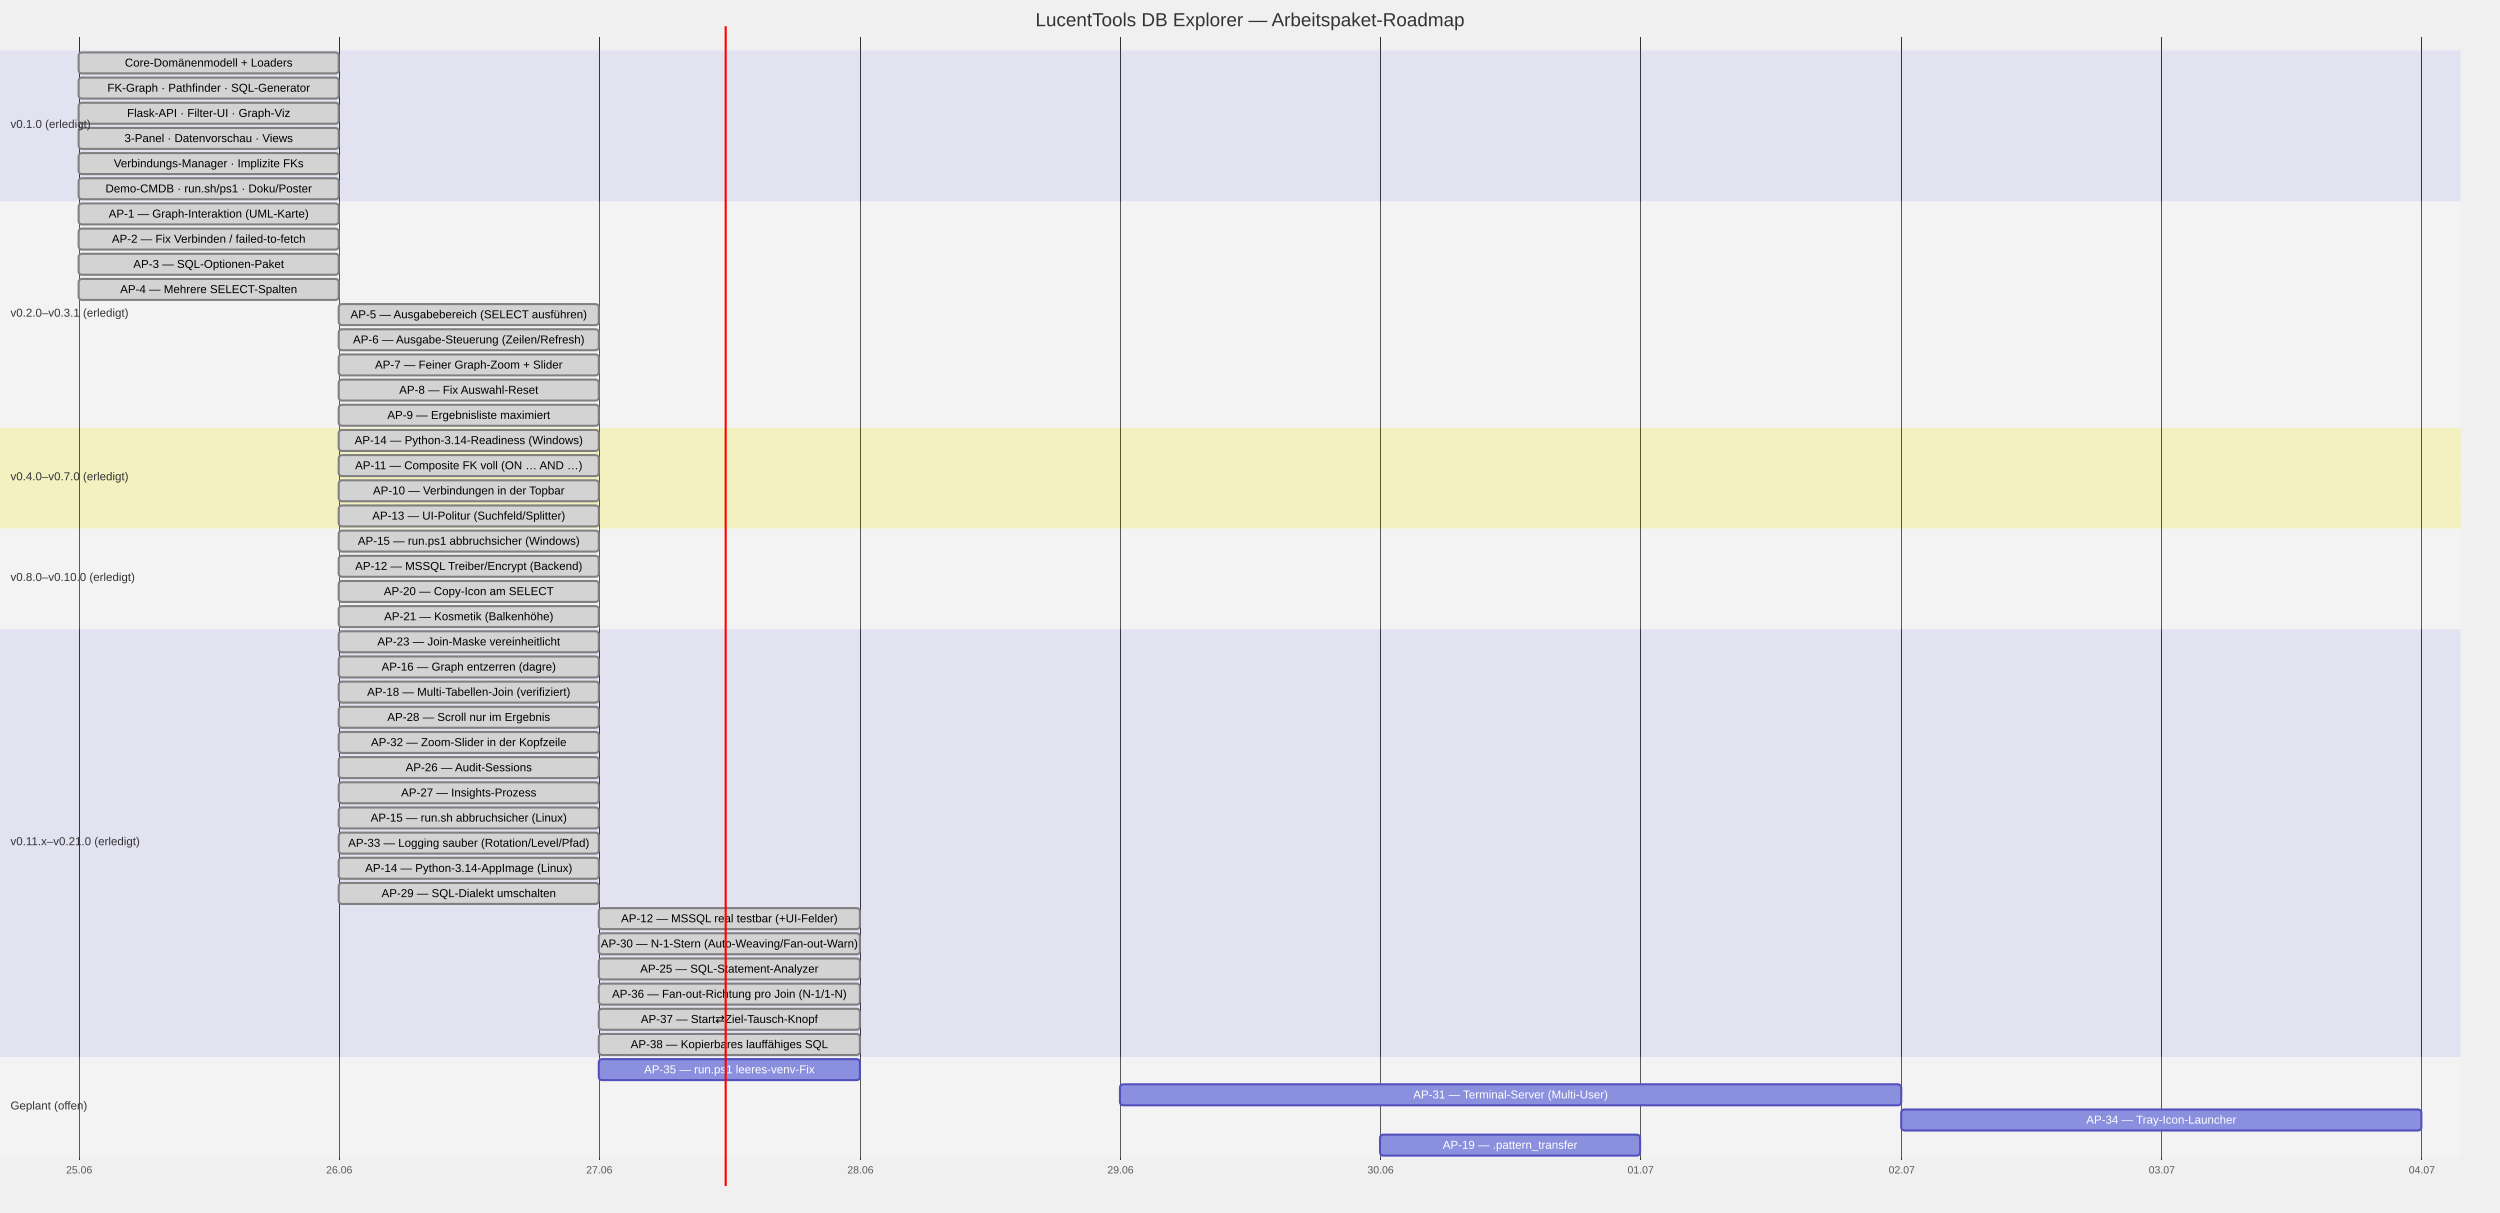
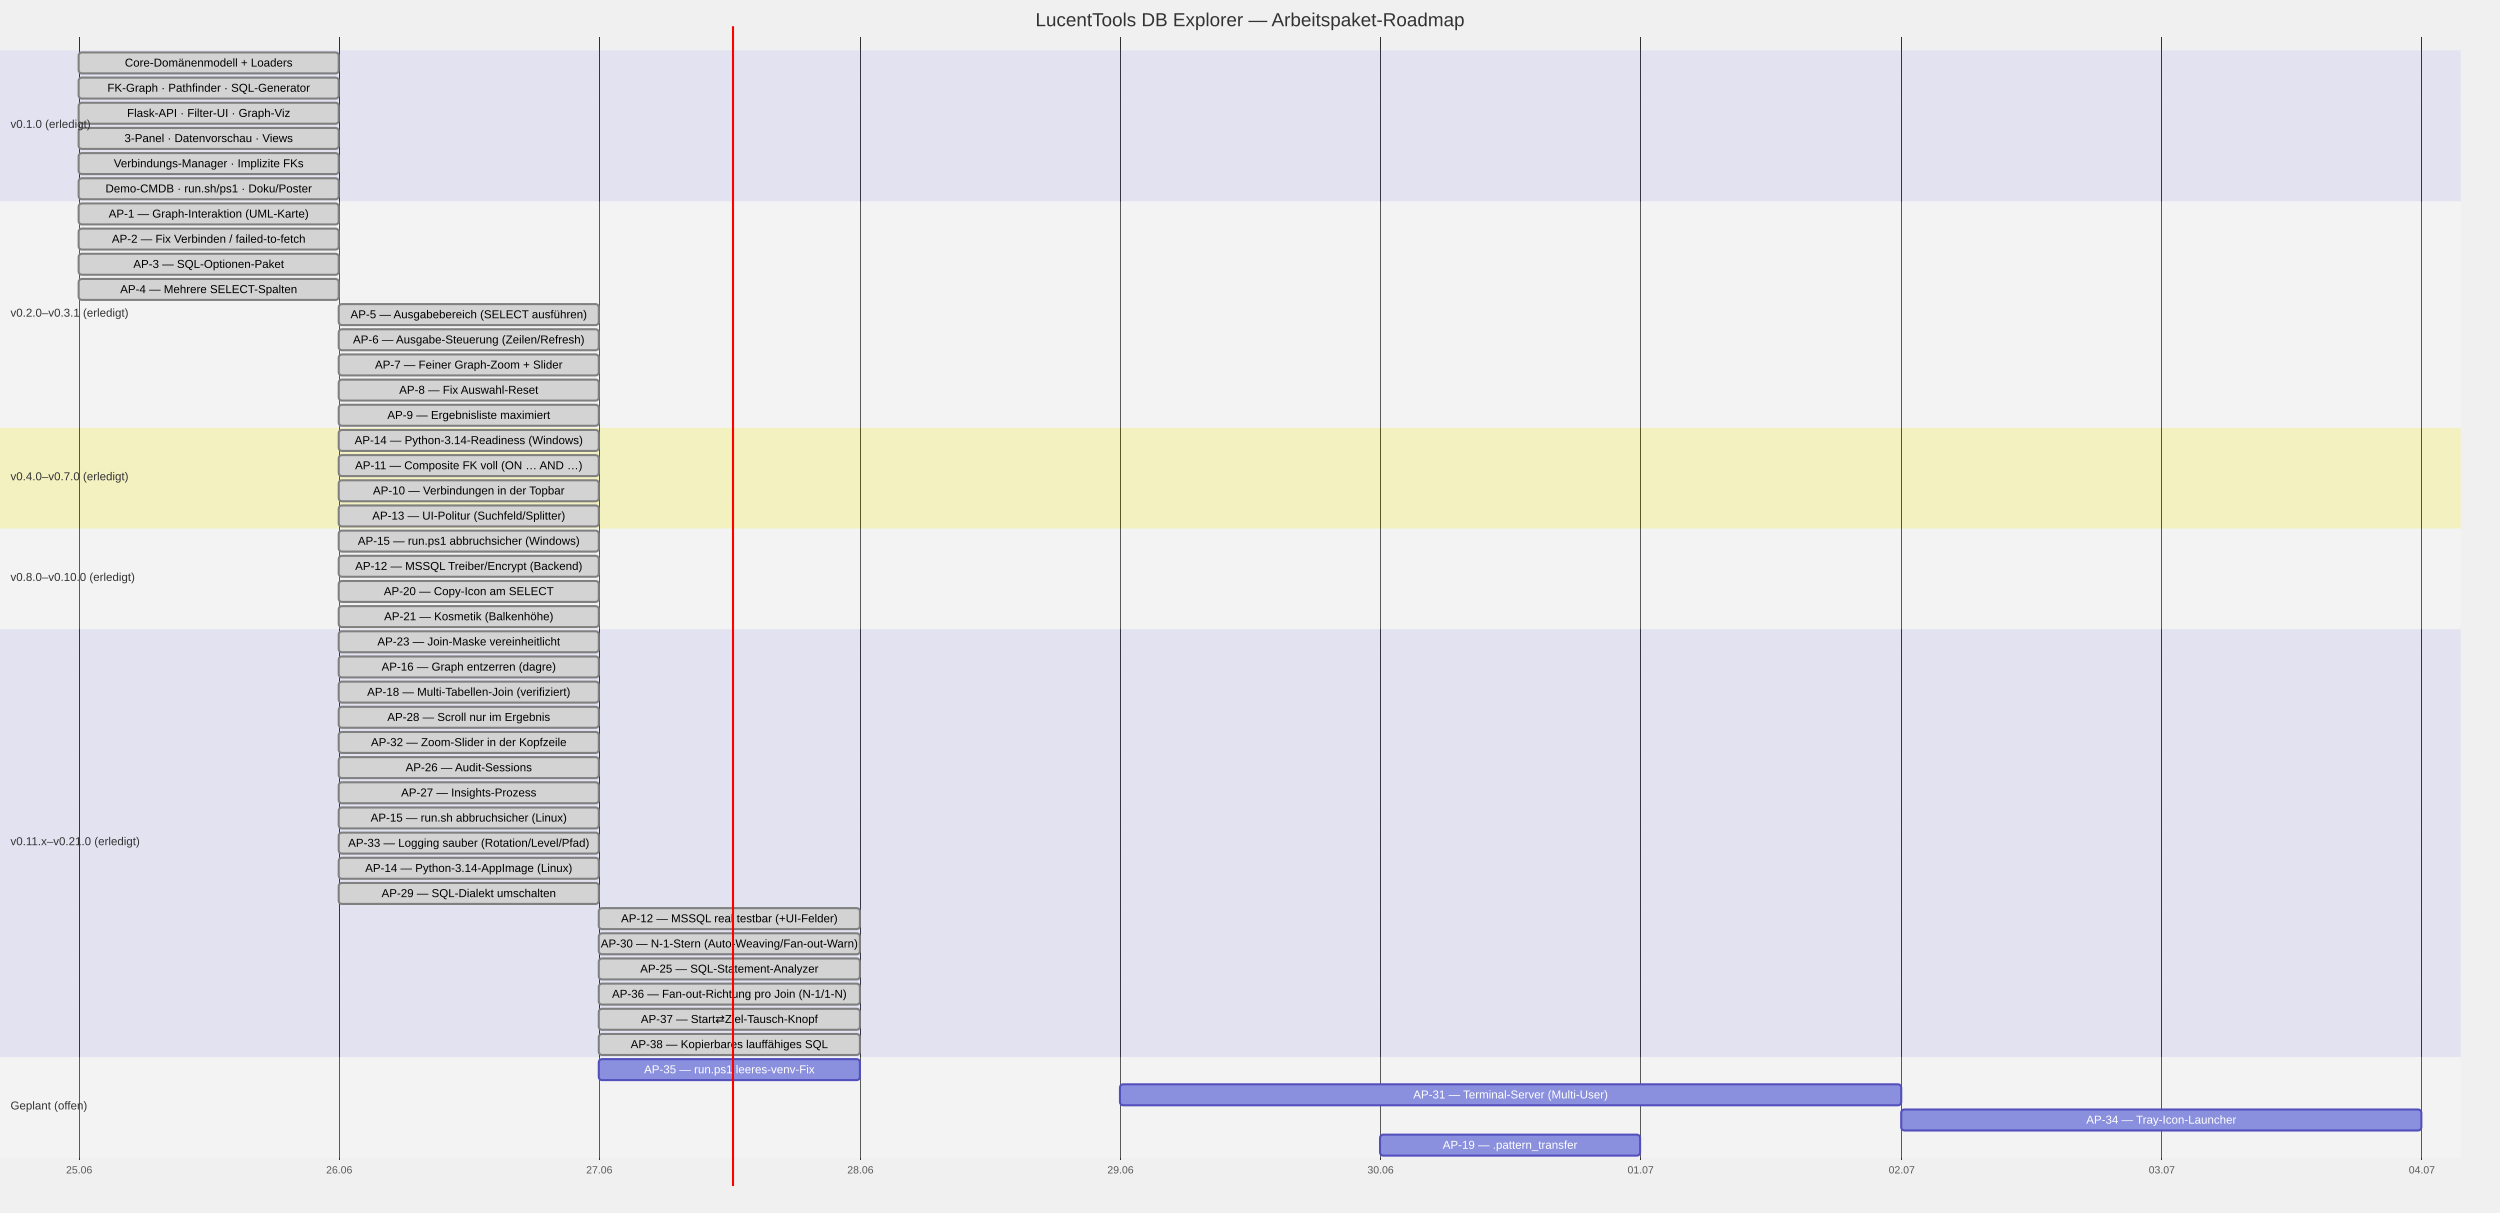
<svg xmlns="http://www.w3.org/2000/svg" id="my-svg" width="2384" viewBox="0 0 2384 1156" style="max-width: 2384px; background-color: transparent;" role="graphics-document document" aria-roledescription="gantt">
  <style>#my-svg{font-family:"trebuchet ms",verdana,arial,sans-serif;font-size:16px;fill:#333;}@keyframes edge-animation-frame{from{stroke-dashoffset:0;}}@keyframes dash{to{stroke-dashoffset:0;}}#my-svg .edge-animation-slow{stroke-dasharray:9,5!important;stroke-dashoffset:900;animation:dash 50s linear infinite;stroke-linecap:round;}#my-svg .edge-animation-fast{stroke-dasharray:9,5!important;stroke-dashoffset:900;animation:dash 20s linear infinite;stroke-linecap:round;}#my-svg .error-icon{fill:#552222;}#my-svg .error-text{fill:#552222;stroke:#552222;}#my-svg .edge-thickness-normal{stroke-width:1px;}#my-svg .edge-thickness-thick{stroke-width:3.5px;}#my-svg .edge-pattern-solid{stroke-dasharray:0;}#my-svg .edge-thickness-invisible{stroke-width:0;fill:none;}#my-svg .edge-pattern-dashed{stroke-dasharray:3;}#my-svg .edge-pattern-dotted{stroke-dasharray:2;}#my-svg .marker{fill:#333333;stroke:#333333;}#my-svg .marker.cross{stroke:#333333;}#my-svg svg{font-family:"trebuchet ms",verdana,arial,sans-serif;font-size:16px;}#my-svg p{margin:0;}#my-svg .mermaid-main-font{font-family:"trebuchet ms",verdana,arial,sans-serif;}#my-svg .exclude-range{fill:#eeeeee;}#my-svg .section{stroke:none;opacity:0.2;}#my-svg .section0{fill:rgba(102, 102, 255, 0.49);}#my-svg .section2{fill:#fff400;}#my-svg .section1,#my-svg .section3{fill:white;opacity:0.2;}#my-svg .sectionTitle0{fill:#333;}#my-svg .sectionTitle1{fill:#333;}#my-svg .sectionTitle2{fill:#333;}#my-svg .sectionTitle3{fill:#333;}#my-svg .sectionTitle{text-anchor:start;font-family:"trebuchet ms",verdana,arial,sans-serif;}#my-svg .grid .tick{stroke:lightgrey;opacity:0.8;shape-rendering:crispEdges;}#my-svg .grid .tick text{font-family:"trebuchet ms",verdana,arial,sans-serif;fill:#333;}#my-svg .grid path{stroke-width:0;}#my-svg .today{fill:none;stroke:red;stroke-width:2px;}#my-svg .task{stroke-width:2;}#my-svg .taskText{text-anchor:middle;font-family:"trebuchet ms",verdana,arial,sans-serif;}#my-svg .taskTextOutsideRight{fill:black;text-anchor:start;font-family:"trebuchet ms",verdana,arial,sans-serif;}#my-svg .taskTextOutsideLeft{fill:black;text-anchor:end;}#my-svg .task.clickable{cursor:pointer;}#my-svg .taskText.clickable{cursor:pointer;fill:#003163!important;font-weight:bold;}#my-svg .taskTextOutsideLeft.clickable{cursor:pointer;fill:#003163!important;font-weight:bold;}#my-svg .taskTextOutsideRight.clickable{cursor:pointer;fill:#003163!important;font-weight:bold;}#my-svg .taskText0,#my-svg .taskText1,#my-svg .taskText2,#my-svg .taskText3{fill:white;}#my-svg .task0,#my-svg .task1,#my-svg .task2,#my-svg .task3{fill:#8a90dd;stroke:#534fbc;}#my-svg .taskTextOutside0,#my-svg .taskTextOutside2{fill:black;}#my-svg .taskTextOutside1,#my-svg .taskTextOutside3{fill:black;}#my-svg .active0,#my-svg .active1,#my-svg .active2,#my-svg .active3{fill:#bfc7ff;stroke:#534fbc;}#my-svg .activeText0,#my-svg .activeText1,#my-svg .activeText2,#my-svg .activeText3{fill:black!important;}#my-svg .done0,#my-svg .done1,#my-svg .done2,#my-svg .done3{stroke:grey;fill:lightgrey;stroke-width:2;}#my-svg .doneText0,#my-svg .doneText1,#my-svg .doneText2,#my-svg .doneText3{fill:black!important;}#my-svg .doneText0.taskTextOutsideLeft,#my-svg .doneText0.taskTextOutsideRight,#my-svg .doneText1.taskTextOutsideLeft,#my-svg .doneText1.taskTextOutsideRight,#my-svg .doneText2.taskTextOutsideLeft,#my-svg .doneText2.taskTextOutsideRight,#my-svg .doneText3.taskTextOutsideLeft,#my-svg .doneText3.taskTextOutsideRight{fill:black!important;}#my-svg .crit0,#my-svg .crit1,#my-svg .crit2,#my-svg .crit3{stroke:#ff8888;fill:red;stroke-width:2;}#my-svg .activeCrit0,#my-svg .activeCrit1,#my-svg .activeCrit2,#my-svg .activeCrit3{stroke:#ff8888;fill:#bfc7ff;stroke-width:2;}#my-svg .doneCrit0,#my-svg .doneCrit1,#my-svg .doneCrit2,#my-svg .doneCrit3{stroke:#ff8888;fill:lightgrey;stroke-width:2;cursor:pointer;shape-rendering:crispEdges;}#my-svg .milestone{transform:rotate(45deg) scale(0.8,0.8);}#my-svg .milestoneText{font-style:italic;}#my-svg .doneCritText0,#my-svg .doneCritText1,#my-svg .doneCritText2,#my-svg .doneCritText3{fill:black!important;}#my-svg .doneCritText0.taskTextOutsideLeft,#my-svg .doneCritText0.taskTextOutsideRight,#my-svg .doneCritText1.taskTextOutsideLeft,#my-svg .doneCritText1.taskTextOutsideRight,#my-svg .doneCritText2.taskTextOutsideLeft,#my-svg .doneCritText2.taskTextOutsideRight,#my-svg .doneCritText3.taskTextOutsideLeft,#my-svg .doneCritText3.taskTextOutsideRight{fill:black!important;}#my-svg .vert{stroke:navy;}#my-svg .vertText{font-size:15px;text-anchor:middle;fill:navy!important;}#my-svg .activeCritText0,#my-svg .activeCritText1,#my-svg .activeCritText2,#my-svg .activeCritText3{fill:black!important;}#my-svg .titleText{text-anchor:middle;font-size:18px;fill:#333;font-family:"trebuchet ms",verdana,arial,sans-serif;}#my-svg .node .neo-node{stroke:#9370DB;}#my-svg [data-look="neo"].node rect,#my-svg [data-look="neo"].cluster rect,#my-svg [data-look="neo"].node polygon{stroke:#9370DB;filter:drop-shadow(1px 2px 2px rgba(185, 185, 185, 1));}#my-svg [data-look="neo"].node path{stroke:#9370DB;stroke-width:1px;}#my-svg [data-look="neo"].node .outer-path{filter:drop-shadow(1px 2px 2px rgba(185, 185, 185, 1));}#my-svg [data-look="neo"].node .neo-line path{stroke:#9370DB;filter:none;}#my-svg [data-look="neo"].node circle{stroke:#9370DB;filter:drop-shadow(1px 2px 2px rgba(185, 185, 185, 1));}#my-svg [data-look="neo"].node circle .state-start{fill:#000000;}#my-svg [data-look="neo"].icon-shape .icon{fill:#9370DB;filter:drop-shadow(1px 2px 2px rgba(185, 185, 185, 1));}#my-svg [data-look="neo"].icon-shape .icon-neo path{stroke:#9370DB;filter:drop-shadow(1px 2px 2px rgba(185, 185, 185, 1));}#my-svg :root{--mermaid-font-family:"trebuchet ms",verdana,arial,sans-serif;}</style>
  <g />
  <g class="grid" transform="translate(75, 1106)" fill="none" font-size="10" font-family="sans-serif" text-anchor="middle">
    <path class="domain" stroke="currentColor" d="M0.5,-1071V0.5H2234.5V-1071" />
    <g class="tick" opacity="1" transform="translate(0.5,0)">
      <line stroke="currentColor" y2="-1071" />
      <text fill="#000" y="3" dy="1em" stroke="none" font-size="10" style="text-anchor: middle;"> 25.06</text>
    </g>
    <g class="tick" opacity="1" transform="translate(248.5,0)">
      <line stroke="currentColor" y2="-1071" />
      <text fill="#000" y="3" dy="1em" stroke="none" font-size="10" style="text-anchor: middle;"> 26.06</text>
    </g>
    <g class="tick" opacity="1" transform="translate(496.5,0)">
      <line stroke="currentColor" y2="-1071" />
      <text fill="#000" y="3" dy="1em" stroke="none" font-size="10" style="text-anchor: middle;"> 27.06</text>
    </g>
    <g class="tick" opacity="1" transform="translate(745.5,0)">
      <line stroke="currentColor" y2="-1071" />
      <text fill="#000" y="3" dy="1em" stroke="none" font-size="10" style="text-anchor: middle;"> 28.06</text>
    </g>
    <g class="tick" opacity="1" transform="translate(993.5,0)">
      <line stroke="currentColor" y2="-1071" />
      <text fill="#000" y="3" dy="1em" stroke="none" font-size="10" style="text-anchor: middle;"> 29.06</text>
    </g>
    <g class="tick" opacity="1" transform="translate(1241.5,0)">
      <line stroke="currentColor" y2="-1071" />
      <text fill="#000" y="3" dy="1em" stroke="none" font-size="10" style="text-anchor: middle;"> 30.06</text>
    </g>
    <g class="tick" opacity="1" transform="translate(1489.5,0)">
      <line stroke="currentColor" y2="-1071" />
      <text fill="#000" y="3" dy="1em" stroke="none" font-size="10" style="text-anchor: middle;"> 01.07</text>
    </g>
    <g class="tick" opacity="1" transform="translate(1738.5,0)">
      <line stroke="currentColor" y2="-1071" />
      <text fill="#000" y="3" dy="1em" stroke="none" font-size="10" style="text-anchor: middle;"> 02.07</text>
    </g>
    <g class="tick" opacity="1" transform="translate(1986.5,0)">
      <line stroke="currentColor" y2="-1071" />
      <text fill="#000" y="3" dy="1em" stroke="none" font-size="10" style="text-anchor: middle;"> 03.07</text>
    </g>
    <g class="tick" opacity="1" transform="translate(2234.5,0)">
      <line stroke="currentColor" y2="-1071" />
      <text fill="#000" y="3" dy="1em" stroke="none" font-size="10" style="text-anchor: middle;"> 04.07</text>
    </g>
  </g>
  <g>
    <rect x="0" y="48" width="2346.5" height="24" class="section section0" />
    <rect x="0" y="72" width="2346.5" height="24" class="section section0" />
    <rect x="0" y="96" width="2346.5" height="24" class="section section0" />
    <rect x="0" y="120" width="2346.5" height="24" class="section section0" />
    <rect x="0" y="144" width="2346.5" height="24" class="section section0" />
    <rect x="0" y="168" width="2346.5" height="24" class="section section0" />
    <rect x="0" y="192" width="2346.5" height="24" class="section section1" />
    <rect x="0" y="216" width="2346.5" height="24" class="section section1" />
    <rect x="0" y="240" width="2346.5" height="24" class="section section1" />
    <rect x="0" y="264" width="2346.5" height="24" class="section section1" />
    <rect x="0" y="288" width="2346.5" height="24" class="section section1" />
    <rect x="0" y="312" width="2346.5" height="24" class="section section1" />
    <rect x="0" y="336" width="2346.5" height="24" class="section section1" />
    <rect x="0" y="360" width="2346.5" height="24" class="section section1" />
    <rect x="0" y="384" width="2346.5" height="24" class="section section1" />
    <rect x="0" y="408" width="2346.5" height="24" class="section section2" />
    <rect x="0" y="432" width="2346.5" height="24" class="section section2" />
    <rect x="0" y="456" width="2346.5" height="24" class="section section2" />
    <rect x="0" y="480" width="2346.5" height="24" class="section section2" />
    <rect x="0" y="504" width="2346.5" height="24" class="section section3" />
    <rect x="0" y="528" width="2346.5" height="24" class="section section3" />
    <rect x="0" y="552" width="2346.5" height="24" class="section section3" />
    <rect x="0" y="576" width="2346.5" height="24" class="section section3" />
    <rect x="0" y="600" width="2346.5" height="24" class="section section0" />
    <rect x="0" y="624" width="2346.5" height="24" class="section section0" />
    <rect x="0" y="648" width="2346.5" height="24" class="section section0" />
    <rect x="0" y="672" width="2346.5" height="24" class="section section0" />
    <rect x="0" y="696" width="2346.5" height="24" class="section section0" />
    <rect x="0" y="720" width="2346.5" height="24" class="section section0" />
    <rect x="0" y="744" width="2346.5" height="24" class="section section0" />
    <rect x="0" y="768" width="2346.5" height="24" class="section section0" />
    <rect x="0" y="792" width="2346.5" height="24" class="section section0" />
    <rect x="0" y="816" width="2346.5" height="24" class="section section0" />
    <rect x="0" y="840" width="2346.5" height="24" class="section section0" />
    <rect x="0" y="864" width="2346.5" height="24" class="section section0" />
    <rect x="0" y="888" width="2346.5" height="24" class="section section0" />
    <rect x="0" y="912" width="2346.5" height="24" class="section section0" />
    <rect x="0" y="936" width="2346.5" height="24" class="section section0" />
    <rect x="0" y="960" width="2346.5" height="24" class="section section0" />
    <rect x="0" y="984" width="2346.5" height="24" class="section section0" />
    <rect x="0" y="1008" width="2346.5" height="24" class="section section1" />
    <rect x="0" y="1032" width="2346.5" height="24" class="section section1" />
    <rect x="0" y="1080" width="2346.5" height="24" class="section section1" />
    <rect x="0" y="1056" width="2346.5" height="24" class="section section1" />
  </g>
  <g>
    <rect id="my-svg-d1" rx="3" ry="3" x="75" y="50" width="248" height="20" transform-origin="199px 60px" class="task done0" />
    <rect id="my-svg-d2" rx="3" ry="3" x="75" y="74" width="248" height="20" transform-origin="199px 84px" class="task done0" />
    <rect id="my-svg-d3" rx="3" ry="3" x="75" y="98" width="248" height="20" transform-origin="199px 108px" class="task done0" />
    <rect id="my-svg-d4" rx="3" ry="3" x="75" y="122" width="248" height="20" transform-origin="199px 132px" class="task done0" />
    <rect id="my-svg-d5" rx="3" ry="3" x="75" y="146" width="248" height="20" transform-origin="199px 156px" class="task done0" />
    <rect id="my-svg-d6" rx="3" ry="3" x="75" y="170" width="248" height="20" transform-origin="199px 180px" class="task done0" />
    <rect id="my-svg-a1" rx="3" ry="3" x="75" y="194" width="248" height="20" transform-origin="199px 204px" class="task done1" />
    <rect id="my-svg-a2" rx="3" ry="3" x="75" y="218" width="248" height="20" transform-origin="199px 228px" class="task done1" />
    <rect id="my-svg-a3" rx="3" ry="3" x="75" y="242" width="248" height="20" transform-origin="199px 252px" class="task done1" />
    <rect id="my-svg-a4" rx="3" ry="3" x="75" y="266" width="248" height="20" transform-origin="199px 276px" class="task done1" />
    <rect id="my-svg-a5" rx="3" ry="3" x="323" y="290" width="248" height="20" transform-origin="447px 300px" class="task done1" />
    <rect id="my-svg-a6" rx="3" ry="3" x="323" y="314" width="248" height="20" transform-origin="447px 324px" class="task done1" />
    <rect id="my-svg-a7" rx="3" ry="3" x="323" y="338" width="248" height="20" transform-origin="447px 348px" class="task done1" />
    <rect id="my-svg-a8" rx="3" ry="3" x="323" y="362" width="248" height="20" transform-origin="447px 372px" class="task done1" />
    <rect id="my-svg-a9" rx="3" ry="3" x="323" y="386" width="248" height="20" transform-origin="447px 396px" class="task done1" />
    <rect id="my-svg-b1" rx="3" ry="3" x="323" y="410" width="248" height="20" transform-origin="447px 420px" class="task done2" />
    <rect id="my-svg-b2" rx="3" ry="3" x="323" y="434" width="248" height="20" transform-origin="447px 444px" class="task done2" />
    <rect id="my-svg-b3" rx="3" ry="3" x="323" y="458" width="248" height="20" transform-origin="447px 468px" class="task done2" />
    <rect id="my-svg-b4" rx="3" ry="3" x="323" y="482" width="248" height="20" transform-origin="447px 492px" class="task done2" />
    <rect id="my-svg-c1" rx="3" ry="3" x="323" y="506" width="248" height="20" transform-origin="447px 516px" class="task done3" />
    <rect id="my-svg-c2" rx="3" ry="3" x="323" y="530" width="248" height="20" transform-origin="447px 540px" class="task done3" />
    <rect id="my-svg-c3" rx="3" ry="3" x="323" y="554" width="248" height="20" transform-origin="447px 564px" class="task done3" />
    <rect id="my-svg-c4" rx="3" ry="3" x="323" y="578" width="248" height="20" transform-origin="447px 588px" class="task done3" />
    <rect id="my-svg-e1" rx="3" ry="3" x="323" y="602" width="248" height="20" transform-origin="447px 612px" class="task done0" />
    <rect id="my-svg-e2" rx="3" ry="3" x="323" y="626" width="248" height="20" transform-origin="447px 636px" class="task done0" />
    <rect id="my-svg-e3" rx="3" ry="3" x="323" y="650" width="248" height="20" transform-origin="447px 660px" class="task done0" />
    <rect id="my-svg-e4" rx="3" ry="3" x="323" y="674" width="248" height="20" transform-origin="447px 684px" class="task done0" />
    <rect id="my-svg-e5" rx="3" ry="3" x="323" y="698" width="248" height="20" transform-origin="447px 708px" class="task done0" />
    <rect id="my-svg-e6" rx="3" ry="3" x="323" y="722" width="248" height="20" transform-origin="447px 732px" class="task done0" />
    <rect id="my-svg-e7" rx="3" ry="3" x="323" y="746" width="248" height="20" transform-origin="447px 756px" class="task done0" />
    <rect id="my-svg-e8" rx="3" ry="3" x="323" y="770" width="248" height="20" transform-origin="447px 780px" class="task done0" />
    <rect id="my-svg-e9" rx="3" ry="3" x="323" y="794" width="248" height="20" transform-origin="447px 804px" class="task done0" />
    <rect id="my-svg-e10" rx="3" ry="3" x="323" y="818" width="248" height="20" transform-origin="447px 828px" class="task done0" />
    <rect id="my-svg-e11" rx="3" ry="3" x="323" y="842" width="248" height="20" transform-origin="447px 852px" class="task done0" />
    <rect id="my-svg-e12" rx="3" ry="3" x="571" y="866" width="249" height="20" transform-origin="695.5px 876px" class="task done0" />
    <rect id="my-svg-e13" rx="3" ry="3" x="571" y="890" width="249" height="20" transform-origin="695.5px 900px" class="task done0" />
    <rect id="my-svg-e14" rx="3" ry="3" x="571" y="914" width="249" height="20" transform-origin="695.5px 924px" class="task done0" />
    <rect id="my-svg-e15" rx="3" ry="3" x="571" y="938" width="249" height="20" transform-origin="695.5px 948px" class="task done0" />
    <rect id="my-svg-e16" rx="3" ry="3" x="571" y="962" width="249" height="20" transform-origin="695.5px 972px" class="task done0" />
    <rect id="my-svg-e17" rx="3" ry="3" x="571" y="986" width="249" height="20" transform-origin="695.5px 996px" class="task done0" />
    <rect id="my-svg-p3" rx="3" ry="3" x="571" y="1010" width="249" height="20" transform-origin="695.5px 1020px" class="task task1" />
    <rect id="my-svg-p7" rx="3" ry="3" x="1068" y="1034" width="745" height="20" transform-origin="1440.5px 1044px" class="task task1" />
    <rect id="my-svg-p11" rx="3" ry="3" x="1316" y="1082" width="248" height="20" transform-origin="1440px 1092px" class="task task1" />
    <rect id="my-svg-p9" rx="3" ry="3" x="1813" y="1058" width="496" height="20" transform-origin="2061px 1068px" class="task task1" />
    <text id="my-svg-d1-text" font-size="11" x="199" y="63.5" class="taskText taskText0  doneText0 width-157.0771484375">Core-Domänenmodell + Loaders          </text>
    <text id="my-svg-d2-text" font-size="11" x="199" y="87.5" class="taskText taskText0  doneText0 width-191.59716796875">FK-Graph · Pathfinder · SQL-Generator </text>
    <text id="my-svg-d3-text" font-size="11" x="199" y="111.5" class="taskText taskText0  doneText0 width-155.171875">Flask-API · Filter-UI · Graph-Viz     </text>
    <text id="my-svg-d4-text" font-size="11" x="199" y="135.5" class="taskText taskText0  doneText0 width-158.5380859375">3-Panel · Datenvorschau · Views       </text>
    <text id="my-svg-d5-text" font-size="11" x="199" y="159.5" class="taskText taskText0  doneText0 width-179.1416015625">Verbindungs-Manager · Implizite FKs   </text>
    <text id="my-svg-d6-text" font-size="11" x="199" y="183.5" class="taskText taskText0  doneText0 width-194.73388671875">Demo-CMDB · run.sh/ps1 · Doku/Poster  </text>
    <text id="my-svg-a1-text" font-size="11" x="199" y="207.5" class="taskText taskText1  doneText1 width-187.953125">AP-1 — Graph-Interaktion (UML-Karte)        </text>
    <text id="my-svg-a2-text" font-size="11" x="199" y="231.5" class="taskText taskText1  doneText1 width-189.296875">AP-2 — Fix Verbinden / failed-to-fetch      </text>
    <text id="my-svg-a3-text" font-size="11" x="199" y="255.5" class="taskText taskText1  doneText1 width-136.41455078125">AP-3 — SQL-Optionen-Paket                   </text>
    <text id="my-svg-a4-text" font-size="11" x="199" y="279.5" class="taskText taskText1  doneText1 width-156.21875">AP-4 — Mehrere SELECT-Spalten               </text>
    <text id="my-svg-a5-text" font-size="11" x="447" y="303.5" class="taskText taskText1  doneText1 width-212.640625">AP-5 — Ausgabebereich (SELECT ausführen)    </text>
    <text id="my-svg-a6-text" font-size="11" x="447" y="327.5" class="taskText taskText1  doneText1 width-214.796875">AP-6 — Ausgabe-Steuerung (Zeilen/Refresh)   </text>
    <text id="my-svg-a7-text" font-size="11" x="447" y="351.5" class="taskText taskText1  doneText1 width-173.501953125">AP-7 — Feiner Graph-Zoom + Slider           </text>
    <text id="my-svg-a8-text" font-size="11" x="447" y="375.5" class="taskText taskText1  doneText1 width-125.8818359375">AP-8 — Fix Auswahl-Reset                    </text>
    <text id="my-svg-a9-text" font-size="11" x="447" y="399.5" class="taskText taskText1  doneText1 width-154.16064453125">AP-9 — Ergebnisliste maximiert              </text>
    <text id="my-svg-b1-text" font-size="11" x="447" y="423.5" class="taskText taskText2  doneText2 width-208.53125">AP-14 — Python-3.14-Readiness (Windows)     </text>
    <text id="my-svg-b2-text" font-size="11" x="447" y="447.5" class="taskText taskText2  doneText2 width-202.59375">AP-11 — Composite FK voll (ON … AND …)      </text>
    <text id="my-svg-b3-text" font-size="11" x="447" y="471.5" class="taskText taskText2  doneText2 width-179.13623046875">AP-10 — Verbindungen in der Topbar          </text>
    <text id="my-svg-b4-text" font-size="11" x="447" y="495.5" class="taskText taskText2  doneText2 width-185.84375">AP-13 — UI-Politur (Suchfeld/Splitter)      </text>
    <text id="my-svg-c1-text" font-size="11" x="447" y="519.5" class="taskText taskText3  doneText3 width-206.4375">AP-15 — run.ps1 abbruchsicher (Windows)     </text>
    <text id="my-svg-c2-text" font-size="11" x="447" y="543.5" class="taskText taskText3  doneText3 width-207.84375">AP-12 — MSSQL Treiber/Encrypt (Backend)     </text>
    <text id="my-svg-c3-text" font-size="11" x="447" y="567.5" class="taskText taskText3  doneText3 width-149.162109375">AP-20 — Copy-Icon am SELECT                 </text>
    <text id="my-svg-c4-text" font-size="11" x="447" y="591.5" class="taskText taskText3  doneText3 width-155.546875">AP-21 — Kosmetik (Balkenhöhe)               </text>
    <text id="my-svg-e1-text" font-size="11" x="447" y="615.5" class="taskText taskText0  doneText0 width-173.287109375">AP-23 — Join-Maske vereinheitlicht          </text>
    <text id="my-svg-e2-text" font-size="11" x="447" y="639.5" class="taskText taskText0  doneText0 width-163.109375">AP-16 — Graph entzerren (dagre)             </text>
    <text id="my-svg-e3-text" font-size="11" x="447" y="663.5" class="taskText taskText0  doneText0 width-197.640625">AP-18 — Multi-Tabellen-Join (verifiziert)   </text>
    <text id="my-svg-e4-text" font-size="11" x="447" y="687.5" class="taskText taskText0  doneText0 width-150.77685546875">AP-28 — Scroll nur im Ergebnis              </text>
    <text id="my-svg-e5-text" font-size="11" x="447" y="711.5" class="taskText taskText0  doneText0 width-183.1875">AP-32 — Zoom-Slider in der Kopfzeile        </text>
    <text id="my-svg-e6-text" font-size="11" x="447" y="735.5" class="taskText taskText0  doneText0 width-112.70654296875">AP-26 — Audit-Sessions                      </text>
    <text id="my-svg-e7-text" font-size="11" x="447" y="759.5" class="taskText taskText0  doneText0 width-120.41943359375">AP-27 — Insights-Prozess                    </text>
    <text id="my-svg-e8-text" font-size="11" x="447" y="783.5" class="taskText taskText0  doneText0 width-183.75">AP-15 — run.sh abbruchsicher (Linux)        </text>
    <text id="my-svg-e9-text" font-size="11" x="447" y="807.5" class="taskText taskText0  doneText0 width-228.703125">AP-33 — Logging sauber (Rotation/Level/Pfad) </text>
    <text id="my-svg-e10-text" font-size="11" x="447" y="831.5" class="taskText taskText0  doneText0 width-192.046875">AP-14 — Python-3.14-AppImage (Linux)         </text>
    <text id="my-svg-e11-text" font-size="11" x="447" y="855.5" class="taskText taskText0  doneText0 width-159.8125">AP-29 — SQL-Dialekt umschalten               </text>
    <text id="my-svg-e12-text" font-size="11" x="695.5" y="879.5" class="taskText taskText0  doneText0 width-197.984375">AP-12 — MSSQL real testbar (+UI-Felder)      </text>
    <text id="my-svg-e13-text" font-size="11" x="695.5" y="903.5" class="taskText taskText0  doneText0 width-241.125">AP-30 — N-1-Stern (Auto-Weaving/Fan-out-Warn) </text>
    <text id="my-svg-e14-text" font-size="11" x="695.5" y="927.5" class="taskText taskText0  doneText0 width-163.7373046875">AP-25 — SQL-Statement-Analyzer               </text>
    <text id="my-svg-e15-text" font-size="11" x="695.5" y="951.5" class="taskText taskText0  doneText0 width-221.765625">AP-36 — Fan-out-Richtung pro Join (N-1/1-N)  </text>
    <text id="my-svg-e16-text" font-size="11" x="695.5" y="975.5" class="taskText taskText0  doneText0 width-164.2294921875">AP-37 — Start⇄Ziel-Tausch-Knopf              </text>
    <text id="my-svg-e17-text" font-size="11" x="695.5" y="999.5" class="taskText taskText0  doneText0 width-180.388671875">AP-38 — Kopierbares lauffähiges SQL          </text>
    <text id="my-svg-p3-text" font-size="11" x="695.5" y="1023.5" class="taskText taskText1  width-158.646484375">AP-35 — run.ps1 leeres-venv-Fix             </text>
    <text id="my-svg-p7-text" font-size="11" x="1440.5" y="1047.5" class="taskText taskText1  width-182.421875">AP-31 — Terminal-Server (Multi-User)        </text>
    <text id="my-svg-p11-text" font-size="11" x="1440" y="1095.5" class="taskText taskText1  width-129.57177734375">AP-19 — .pattern_transfer                   </text>
    <text id="my-svg-p9-text" font-size="11" x="2061" y="1071.5" class="taskText taskText1  width-137.6875">AP-34 — Tray-Icon-Launcher                  </text>
  </g>
  <g>
    <text dy="0em" x="10" y="122" font-size="11" class="sectionTitle sectionTitle0">
      <tspan alignment-baseline="central" x="10">v0.1.0 (erledigt)</tspan>
    </text>
    <text dy="0em" x="10" y="302" font-size="11" class="sectionTitle sectionTitle1">
      <tspan alignment-baseline="central" x="10">v0.2.0–v0.3.1 (erledigt)</tspan>
    </text>
    <text dy="0em" x="10" y="458" font-size="11" class="sectionTitle sectionTitle2">
      <tspan alignment-baseline="central" x="10">v0.4.0–v0.7.0 (erledigt)</tspan>
    </text>
    <text dy="0em" x="10" y="554" font-size="11" class="sectionTitle sectionTitle3">
      <tspan alignment-baseline="central" x="10">v0.8.0–v0.10.0 (erledigt)</tspan>
    </text>
    <text dy="0em" x="10" y="806" font-size="11" class="sectionTitle sectionTitle0">
      <tspan alignment-baseline="central" x="10">v0.11.x–v0.21.0 (erledigt)</tspan>
    </text>
    <text dy="0em" x="10" y="1058" font-size="11" class="sectionTitle sectionTitle1">
      <tspan alignment-baseline="central" x="10">Geplant (offen)</tspan>
    </text>
  </g>
  <g class="today">
-     <line x1="692" x2="692" y1="25" y2="1131" class="today" />
+     <line x1="699" x2="699" y1="25" y2="1131" class="today" />
  </g>
  <text x="1192" y="25" class="titleText">LucentTools DB Explorer — Arbeitspaket-Roadmap</text>
</svg>
